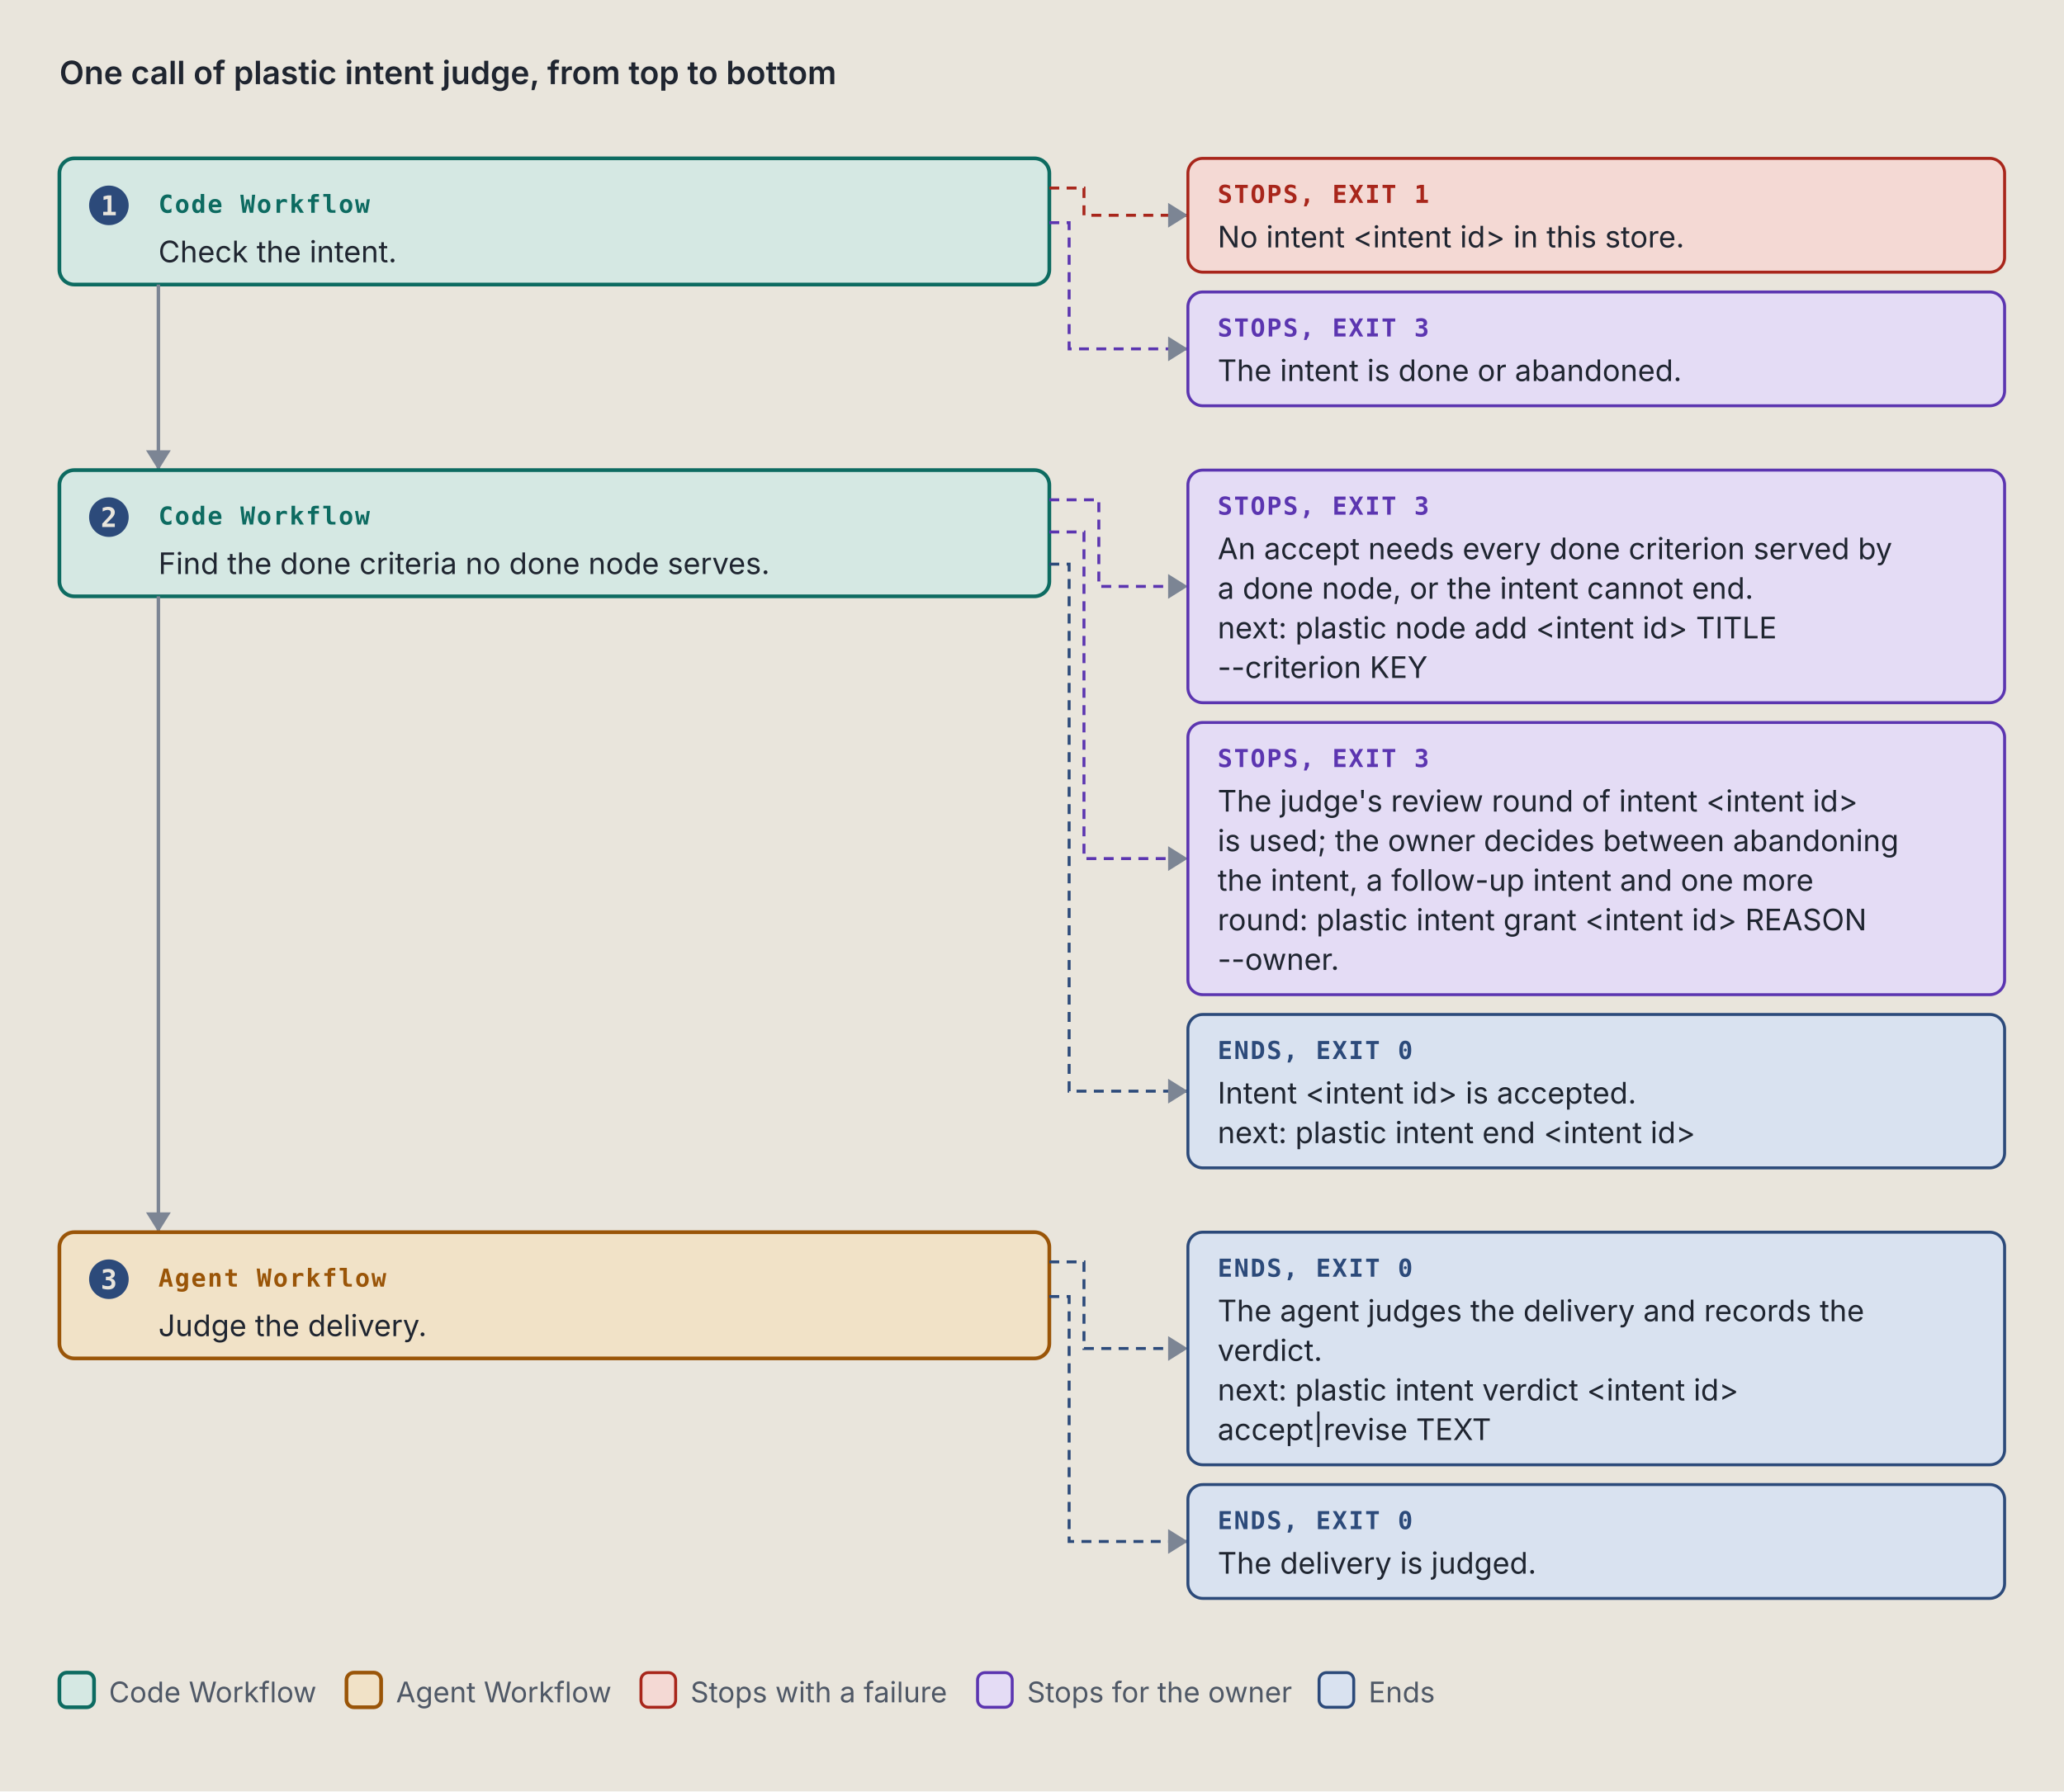
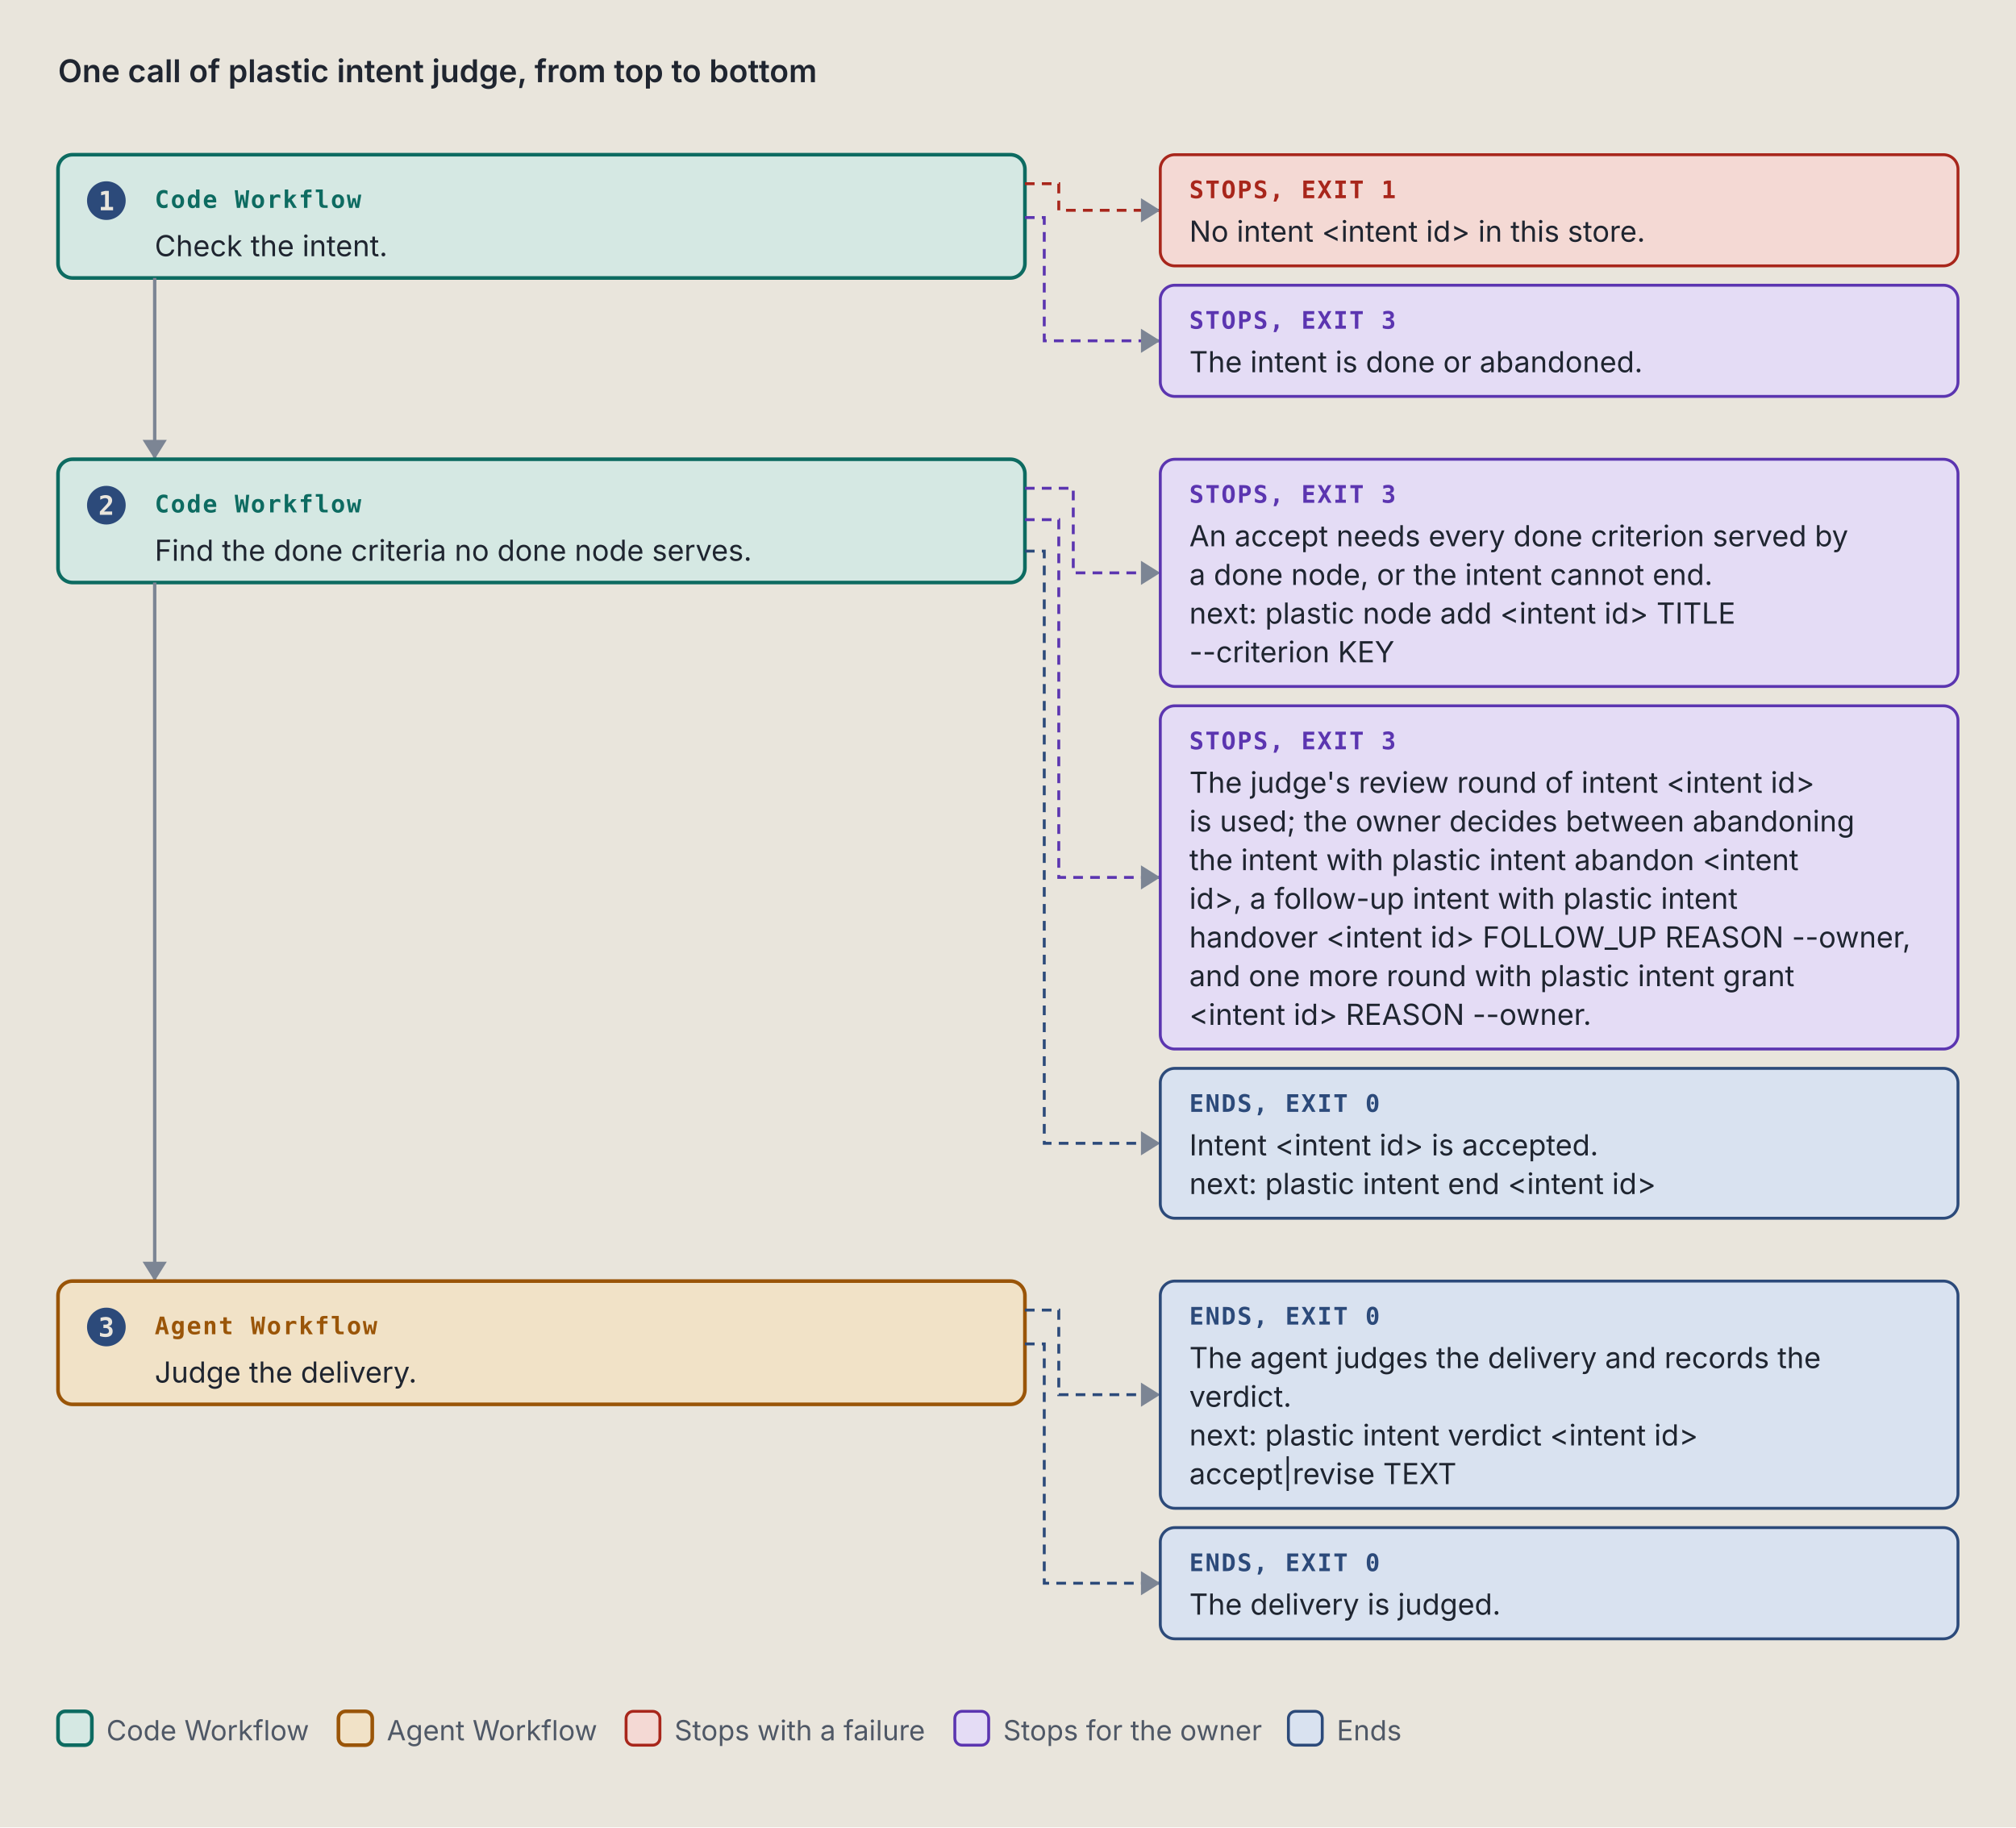
- <svg xmlns="http://www.w3.org/2000/svg" viewBox="0 0 834 724" width="834" height="724" role="img" xml:space="preserve">
+ <svg xmlns="http://www.w3.org/2000/svg" viewBox="0 0 834 756" width="834" height="756" role="img" xml:space="preserve">
  <style>.ground { fill: #e9e5dc; }
.card { fill: #f4f1ea; stroke: #7c8594; stroke-width: 1; }
.lane-code { fill: #d5e8e3; stroke: #0d6b61; stroke-width: 1.5; }
.lane-agent { fill: #f1e2c7; stroke: #9a5508; stroke-width: 1.5; }
.stop-refusal { fill: #e4dcf5; stroke: #5b35b0; stroke-width: 1.2; }
.stop-failure { fill: #f4d9d4; stroke: #a8261b; stroke-width: 1.2; }
.end { fill: #d9e2f0; stroke: #2c4a7a; stroke-width: 1.2; }
.stop-end { fill: #d9e2f0; stroke: #2c4a7a; stroke-width: 1.2; }
.stop-handoff { fill: #f1e2c7; stroke: #9a5508; stroke-width: 1.2; stroke-dasharray: 5 3; }
.wire-handoff { fill: none; stroke: #9a5508; stroke-width: 1.2; stroke-dasharray: 4 3; }
.wire-end { fill: none; stroke: #2c4a7a; stroke-width: 1.2; stroke-dasharray: 4 3; }
.tag-handoff { fill: #9a5508; }
.k { fill: #4f5866; font: 11.5px "IBM Plex Sans", system-ui, -apple-system, "Segoe UI", sans-serif; }
.way { fill: #1f2530; font: italic 12.5px "IBM Plex Sans", system-ui, -apple-system, "Segoe UI", sans-serif; }
.wire { fill: none; stroke: #7c8594; stroke-width: 1.4; }
.wire-read { fill: none; stroke: #7c8594; stroke-width: 1.4; stroke-dasharray: 5 3; }
.wire-refusal { fill: none; stroke: #5b35b0; stroke-width: 1.2; stroke-dasharray: 4 3; }
.wire-failure { fill: none; stroke: #a8261b; stroke-width: 1.2; stroke-dasharray: 4 3; }
.head { fill: #7c8594; }
.t { fill: #1f2530; font: 12px "IBM Plex Sans", system-ui, -apple-system, "Segoe UI", sans-serif; }
.tb { fill: #1f2530; font: 600 13px "IBM Plex Sans", system-ui, -apple-system, "Segoe UI", sans-serif; }
.tm { fill: #1f2530; font: 11.5px "IBM Plex Mono", ui-monospace, Menlo, Consolas, monospace; }
.tag { font: 600 10px "IBM Plex Mono", ui-monospace, Menlo, Consolas, monospace; letter-spacing: .06em; }
.tag-code { fill: #0d6b61; } .tag-agent { fill: #9a5508; } .tag-refusal { fill: #5b35b0; }
.tag-failure { fill: #a8261b; } .tag-end { fill: #2c4a7a; } .tag-muted { fill: #4f5866; }
.tm.tag-muted { font-size: 10.5px; }
.db { fill: #d9e2f0; stroke: #2c4a7a; stroke-width: 1.2; }
.codebox { fill: #f4f1ea; stroke: #7c8594; stroke-width: 1; }
.cx { fill: #1f2530; font: 12px "IBM Plex Mono", ui-monospace, Menlo, Consolas, monospace; white-space: pre; }
.cx-n { fill: #4f5866; font: 11px "IBM Plex Mono", ui-monospace, Menlo, Consolas, monospace; }
.cx-k { fill: #5b35b0; } .cx-s { fill: #9a5508; } .cx-y { fill: #0d6b61; }
.cx-w { fill: #2c4a7a; font-weight: 600; } .cx-t { fill: #a8261b; } .cx-c { fill: #4f5866; font-style: italic; }
.badge { fill: #2c4a7a; } .badge-t { fill: #e9e5dc; font: 600 11px "IBM Plex Mono", ui-monospace, Menlo, Consolas, monospace; }
.bracket { fill: none; stroke: #2c4a7a; stroke-width: 1.4; }
.term { fill: #16191e; stroke: #7c8594; stroke-width: 1; }
.term-t { fill: #e6e2d8; font: 12px "IBM Plex Mono", ui-monospace, Menlo, Consolas, monospace; }
.term-p { fill: #8fd18f; font: 12px "IBM Plex Mono", ui-monospace, Menlo, Consolas, monospace; }
.term-m { fill: #a3abb6; font: 12px "IBM Plex Mono", ui-monospace, Menlo, Consolas, monospace; }
.big { font: 700 36px "IBM Plex Mono", ui-monospace, Menlo, Consolas, monospace; }

@media (prefers-color-scheme: dark) {
.ground { fill: #171a1f; }
.card { fill: #20242b; stroke: #8a93a2; stroke-width: 1; }
.lane-code { fill: #173a36; stroke: #5cc4b4; stroke-width: 1.5; }
.lane-agent { fill: #3d2e17; stroke: #e5a95a; stroke-width: 1.5; }
.stop-refusal { fill: #2d2445; stroke: #b59cf2; stroke-width: 1.2; }
.stop-failure { fill: #45211e; stroke: #f2958a; stroke-width: 1.2; }
.end { fill: #1f2c42; stroke: #97b6e8; stroke-width: 1.2; }
.stop-end { fill: #1f2c42; stroke: #97b6e8; stroke-width: 1.2; }
.stop-handoff { fill: #3d2e17; stroke: #e5a95a; stroke-width: 1.2; stroke-dasharray: 5 3; }
.wire-handoff { fill: none; stroke: #e5a95a; stroke-width: 1.2; stroke-dasharray: 4 3; }
.wire-end { fill: none; stroke: #97b6e8; stroke-width: 1.2; stroke-dasharray: 4 3; }
.tag-handoff { fill: #e5a95a; }
.k { fill: #b3b9c3; font: 11.5px "IBM Plex Sans", system-ui, -apple-system, "Segoe UI", sans-serif; }
.way { fill: #e8e4da; font: italic 12.5px "IBM Plex Sans", system-ui, -apple-system, "Segoe UI", sans-serif; }
.wire { fill: none; stroke: #8a93a2; stroke-width: 1.4; }
.wire-read { fill: none; stroke: #8a93a2; stroke-width: 1.4; stroke-dasharray: 5 3; }
.wire-refusal { fill: none; stroke: #b59cf2; stroke-width: 1.2; stroke-dasharray: 4 3; }
.wire-failure { fill: none; stroke: #f2958a; stroke-width: 1.2; stroke-dasharray: 4 3; }
.head { fill: #8a93a2; }
.t { fill: #e8e4da; font: 12px "IBM Plex Sans", system-ui, -apple-system, "Segoe UI", sans-serif; }
.tb { fill: #e8e4da; font: 600 13px "IBM Plex Sans", system-ui, -apple-system, "Segoe UI", sans-serif; }
.tm { fill: #e8e4da; font: 11.5px "IBM Plex Mono", ui-monospace, Menlo, Consolas, monospace; }
.tag { font: 600 10px "IBM Plex Mono", ui-monospace, Menlo, Consolas, monospace; letter-spacing: .06em; }
.tag-code { fill: #5cc4b4; } .tag-agent { fill: #e5a95a; } .tag-refusal { fill: #b59cf2; }
.tag-failure { fill: #f2958a; } .tag-end { fill: #97b6e8; } .tag-muted { fill: #b3b9c3; }
.tm.tag-muted { font-size: 10.5px; }
.db { fill: #1f2c42; stroke: #97b6e8; stroke-width: 1.2; }
.codebox { fill: #20242b; stroke: #8a93a2; stroke-width: 1; }
.cx { fill: #e8e4da; font: 12px "IBM Plex Mono", ui-monospace, Menlo, Consolas, monospace; white-space: pre; }
.cx-n { fill: #b3b9c3; font: 11px "IBM Plex Mono", ui-monospace, Menlo, Consolas, monospace; }
.cx-k { fill: #b59cf2; } .cx-s { fill: #e5a95a; } .cx-y { fill: #5cc4b4; }
.cx-w { fill: #97b6e8; font-weight: 600; } .cx-t { fill: #f2958a; } .cx-c { fill: #b3b9c3; font-style: italic; }
.badge { fill: #97b6e8; } .badge-t { fill: #171a1f; font: 600 11px "IBM Plex Mono", ui-monospace, Menlo, Consolas, monospace; }
.bracket { fill: none; stroke: #97b6e8; stroke-width: 1.4; }
.term { fill: #16191e; stroke: #8a93a2; stroke-width: 1; }
.term-t { fill: #e6e2d8; font: 12px "IBM Plex Mono", ui-monospace, Menlo, Consolas, monospace; }
.term-p { fill: #8fd18f; font: 12px "IBM Plex Mono", ui-monospace, Menlo, Consolas, monospace; }
.term-m { fill: #a3abb6; font: 12px "IBM Plex Mono", ui-monospace, Menlo, Consolas, monospace; }
.big { font: 700 36px "IBM Plex Mono", ui-monospace, Menlo, Consolas, monospace; }
}</style>
  <rect width="100%" height="100%" class="ground" />
  <text x="24" y="34" class="tb" text-anchor="start">One call of plastic intent judge, from top to bottom</text>
  <rect x="24" y="64" width="400" height="51" rx="6" class="lane-code" />
  <circle cx="44" cy="83" r="8" class="badge" />
  <text x="44" y="87" class="badge-t" text-anchor="middle">1</text>
  <text x="64" y="86" class="tag tag-code" text-anchor="start">Code Workflow</text>
  <text x="64" y="106" class="t" text-anchor="start">Check the intent.</text>
  <path d="M 424 76 L 438 76 L 438 87 L 480 87" class="wire-failure" />
  <path d="M 472 82 L 480 87 L 472 92 Z" class="head" />
  <rect x="480" y="64" width="330" height="46" rx="6" class="stop-failure" />
  <text x="492" y="82" class="tag tag-failure" text-anchor="start">STOPS, EXIT 1</text>
  <text x="492" y="100" class="t" text-anchor="start">No intent &lt;intent id&gt; in this store.</text>
  <path d="M 424 90 L 432 90 L 432 141 L 480 141" class="wire-refusal" />
  <path d="M 472 136 L 480 141 L 472 146 Z" class="head" />
  <rect x="480" y="118" width="330" height="46" rx="6" class="stop-refusal" />
  <text x="492" y="136" class="tag tag-refusal" text-anchor="start">STOPS, EXIT 3</text>
  <text x="492" y="154" class="t" text-anchor="start">The intent is done or abandoned.</text>
  <path d="M 64 115 L 64 190" class="wire" />
  <path d="M 59 182 L 64 190 L 69 182 Z" class="head" />
  <rect x="24" y="190" width="400" height="51" rx="6" class="lane-code" />
  <circle cx="44" cy="209" r="8" class="badge" />
  <text x="44" y="213" class="badge-t" text-anchor="middle">2</text>
  <text x="64" y="212" class="tag tag-code" text-anchor="start">Code Workflow</text>
  <text x="64" y="232" class="t" text-anchor="start">Find the done criteria no done node serves.</text>
  <path d="M 424 202 L 444 202 L 444 237 L 480 237" class="wire-refusal" />
  <path d="M 472 232 L 480 237 L 472 242 Z" class="head" />
  <rect x="480" y="190" width="330" height="94" rx="6" class="stop-refusal" />
  <text x="492" y="208" class="tag tag-refusal" text-anchor="start">STOPS, EXIT 3</text>
  <text x="492" y="226" class="t" text-anchor="start">An accept needs every done criterion served by</text>
  <text x="492" y="242" class="t" text-anchor="start">a done node, or the intent cannot end.</text>
  <text x="492" y="258" class="t" text-anchor="start">next: plastic node add &lt;intent id&gt; TITLE</text>
  <text x="492" y="274" class="t" text-anchor="start">--criterion KEY</text>
-   <path d="M 424 215 L 438 215 L 438 347 L 480 347" class="wire-refusal" />
-   <path d="M 472 342 L 480 347 L 472 352 Z" class="head" />
-   <rect x="480" y="292" width="330" height="110" rx="6" class="stop-refusal" />
+   <path d="M 424 215 L 438 215 L 438 363 L 480 363" class="wire-refusal" />
+   <path d="M 472 358 L 480 363 L 472 368 Z" class="head" />
+   <rect x="480" y="292" width="330" height="142" rx="6" class="stop-refusal" />
  <text x="492" y="310" class="tag tag-refusal" text-anchor="start">STOPS, EXIT 3</text>
  <text x="492" y="328" class="t" text-anchor="start">The judge's review round of intent &lt;intent id&gt;</text>
  <text x="492" y="344" class="t" text-anchor="start">is used; the owner decides between abandoning</text>
-   <text x="492" y="360" class="t" text-anchor="start">the intent, a follow-up intent and one more</text>
-   <text x="492" y="376" class="t" text-anchor="start">round: plastic intent grant &lt;intent id&gt; REASON</text>
-   <text x="492" y="392" class="t" text-anchor="start">--owner.</text>
-   <path d="M 424 228 L 432 228 L 432 441 L 480 441" class="wire-end" />
-   <path d="M 472 436 L 480 441 L 472 446 Z" class="head" />
-   <rect x="480" y="410" width="330" height="62" rx="6" class="stop-end" />
-   <text x="492" y="428" class="tag tag-end" text-anchor="start">ENDS, EXIT 0</text>
-   <text x="492" y="446" class="t" text-anchor="start">Intent &lt;intent id&gt; is accepted.</text>
-   <text x="492" y="462" class="t" text-anchor="start">next: plastic intent end &lt;intent id&gt;</text>
-   <path d="M 64 241 L 64 498" class="wire" />
-   <path d="M 59 490 L 64 498 L 69 490 Z" class="head" />
-   <rect x="24" y="498" width="400" height="51" rx="6" class="lane-agent" />
-   <circle cx="44" cy="517" r="8" class="badge" />
-   <text x="44" y="521" class="badge-t" text-anchor="middle">3</text>
-   <text x="64" y="520" class="tag tag-agent" text-anchor="start">Agent Workflow</text>
-   <text x="64" y="540" class="t" text-anchor="start">Judge the delivery.</text>
-   <path d="M 424 510 L 438 510 L 438 545 L 480 545" class="wire-end" />
-   <path d="M 472 540 L 480 545 L 472 550 Z" class="head" />
-   <rect x="480" y="498" width="330" height="94" rx="6" class="stop-end" />
-   <text x="492" y="516" class="tag tag-end" text-anchor="start">ENDS, EXIT 0</text>
-   <text x="492" y="534" class="t" text-anchor="start">The agent judges the delivery and records the</text>
-   <text x="492" y="550" class="t" text-anchor="start">verdict.</text>
-   <text x="492" y="566" class="t" text-anchor="start">next: plastic intent verdict &lt;intent id&gt;</text>
-   <text x="492" y="582" class="t" text-anchor="start">accept|revise TEXT</text>
-   <path d="M 424 524 L 432 524 L 432 623 L 480 623" class="wire-end" />
-   <path d="M 472 618 L 480 623 L 472 628 Z" class="head" />
-   <rect x="480" y="600" width="330" height="46" rx="6" class="stop-end" />
-   <text x="492" y="618" class="tag tag-end" text-anchor="start">ENDS, EXIT 0</text>
-   <text x="492" y="636" class="t" text-anchor="start">The delivery is judged.</text>
-   <rect x="24" y="676" width="14" height="14" rx="3" class="lane-code" />
-   <text x="44" y="688" class="k" text-anchor="start">Code Workflow</text>
-   <rect x="140" y="676" width="14" height="14" rx="3" class="lane-agent" />
-   <text x="160" y="688" class="k" text-anchor="start">Agent Workflow</text>
-   <rect x="259" y="676" width="14" height="14" rx="3" class="stop-failure" />
-   <text x="279" y="688" class="k" text-anchor="start">Stops with a failure</text>
-   <rect x="395" y="676" width="14" height="14" rx="3" class="stop-refusal" />
-   <text x="415" y="688" class="k" text-anchor="start">Stops for the owner</text>
-   <rect x="533" y="676" width="14" height="14" rx="3" class="stop-end" />
-   <text x="553" y="688" class="k" text-anchor="start">Ends</text>
+   <text x="492" y="360" class="t" text-anchor="start">the intent with plastic intent abandon &lt;intent</text>
+   <text x="492" y="376" class="t" text-anchor="start">id&gt;, a follow-up intent with plastic intent</text>
+   <text x="492" y="392" class="t" text-anchor="start">handover &lt;intent id&gt; FOLLOW_UP REASON --owner,</text>
+   <text x="492" y="408" class="t" text-anchor="start">and one more round with plastic intent grant</text>
+   <text x="492" y="424" class="t" text-anchor="start">&lt;intent id&gt; REASON --owner.</text>
+   <path d="M 424 228 L 432 228 L 432 473 L 480 473" class="wire-end" />
+   <path d="M 472 468 L 480 473 L 472 478 Z" class="head" />
+   <rect x="480" y="442" width="330" height="62" rx="6" class="stop-end" />
+   <text x="492" y="460" class="tag tag-end" text-anchor="start">ENDS, EXIT 0</text>
+   <text x="492" y="478" class="t" text-anchor="start">Intent &lt;intent id&gt; is accepted.</text>
+   <text x="492" y="494" class="t" text-anchor="start">next: plastic intent end &lt;intent id&gt;</text>
+   <path d="M 64 241 L 64 530" class="wire" />
+   <path d="M 59 522 L 64 530 L 69 522 Z" class="head" />
+   <rect x="24" y="530" width="400" height="51" rx="6" class="lane-agent" />
+   <circle cx="44" cy="549" r="8" class="badge" />
+   <text x="44" y="553" class="badge-t" text-anchor="middle">3</text>
+   <text x="64" y="552" class="tag tag-agent" text-anchor="start">Agent Workflow</text>
+   <text x="64" y="572" class="t" text-anchor="start">Judge the delivery.</text>
+   <path d="M 424 542 L 438 542 L 438 577 L 480 577" class="wire-end" />
+   <path d="M 472 572 L 480 577 L 472 582 Z" class="head" />
+   <rect x="480" y="530" width="330" height="94" rx="6" class="stop-end" />
+   <text x="492" y="548" class="tag tag-end" text-anchor="start">ENDS, EXIT 0</text>
+   <text x="492" y="566" class="t" text-anchor="start">The agent judges the delivery and records the</text>
+   <text x="492" y="582" class="t" text-anchor="start">verdict.</text>
+   <text x="492" y="598" class="t" text-anchor="start">next: plastic intent verdict &lt;intent id&gt;</text>
+   <text x="492" y="614" class="t" text-anchor="start">accept|revise TEXT</text>
+   <path d="M 424 556 L 432 556 L 432 655 L 480 655" class="wire-end" />
+   <path d="M 472 650 L 480 655 L 472 660 Z" class="head" />
+   <rect x="480" y="632" width="330" height="46" rx="6" class="stop-end" />
+   <text x="492" y="650" class="tag tag-end" text-anchor="start">ENDS, EXIT 0</text>
+   <text x="492" y="668" class="t" text-anchor="start">The delivery is judged.</text>
+   <rect x="24" y="708" width="14" height="14" rx="3" class="lane-code" />
+   <text x="44" y="720" class="k" text-anchor="start">Code Workflow</text>
+   <rect x="140" y="708" width="14" height="14" rx="3" class="lane-agent" />
+   <text x="160" y="720" class="k" text-anchor="start">Agent Workflow</text>
+   <rect x="259" y="708" width="14" height="14" rx="3" class="stop-failure" />
+   <text x="279" y="720" class="k" text-anchor="start">Stops with a failure</text>
+   <rect x="395" y="708" width="14" height="14" rx="3" class="stop-refusal" />
+   <text x="415" y="720" class="k" text-anchor="start">Stops for the owner</text>
+   <rect x="533" y="708" width="14" height="14" rx="3" class="stop-end" />
+   <text x="553" y="720" class="k" text-anchor="start">Ends</text>
</svg>
